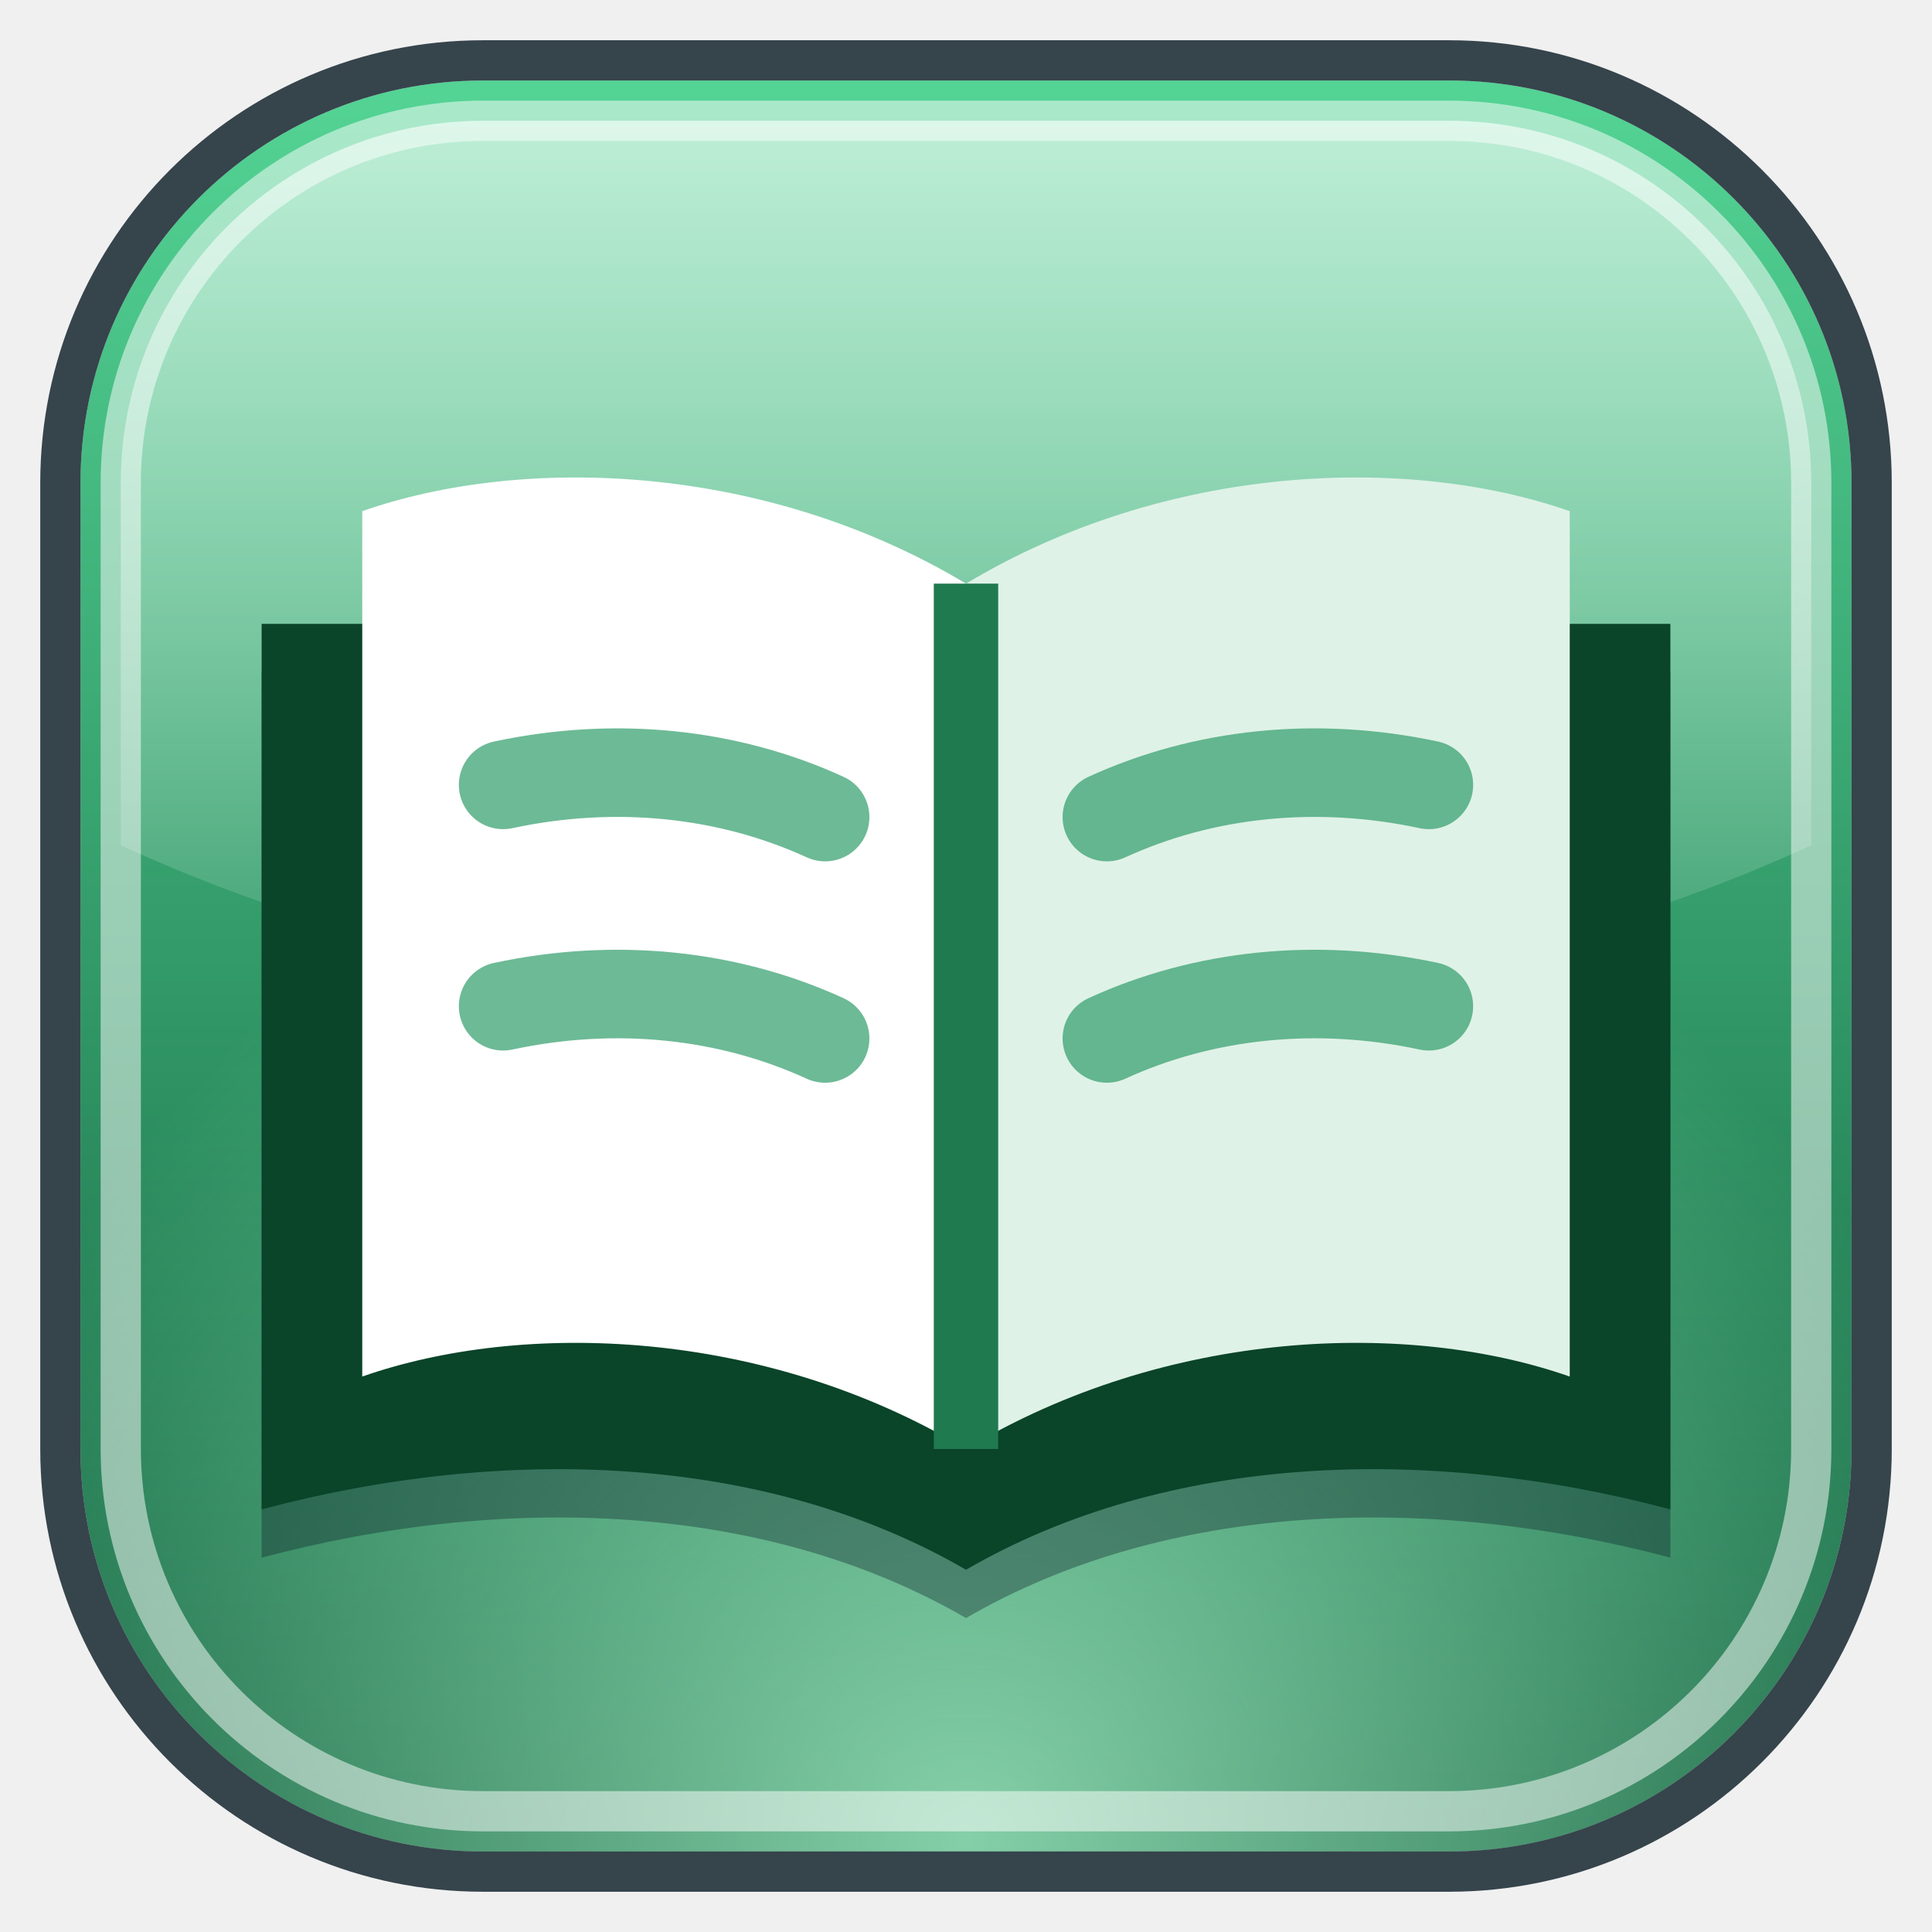
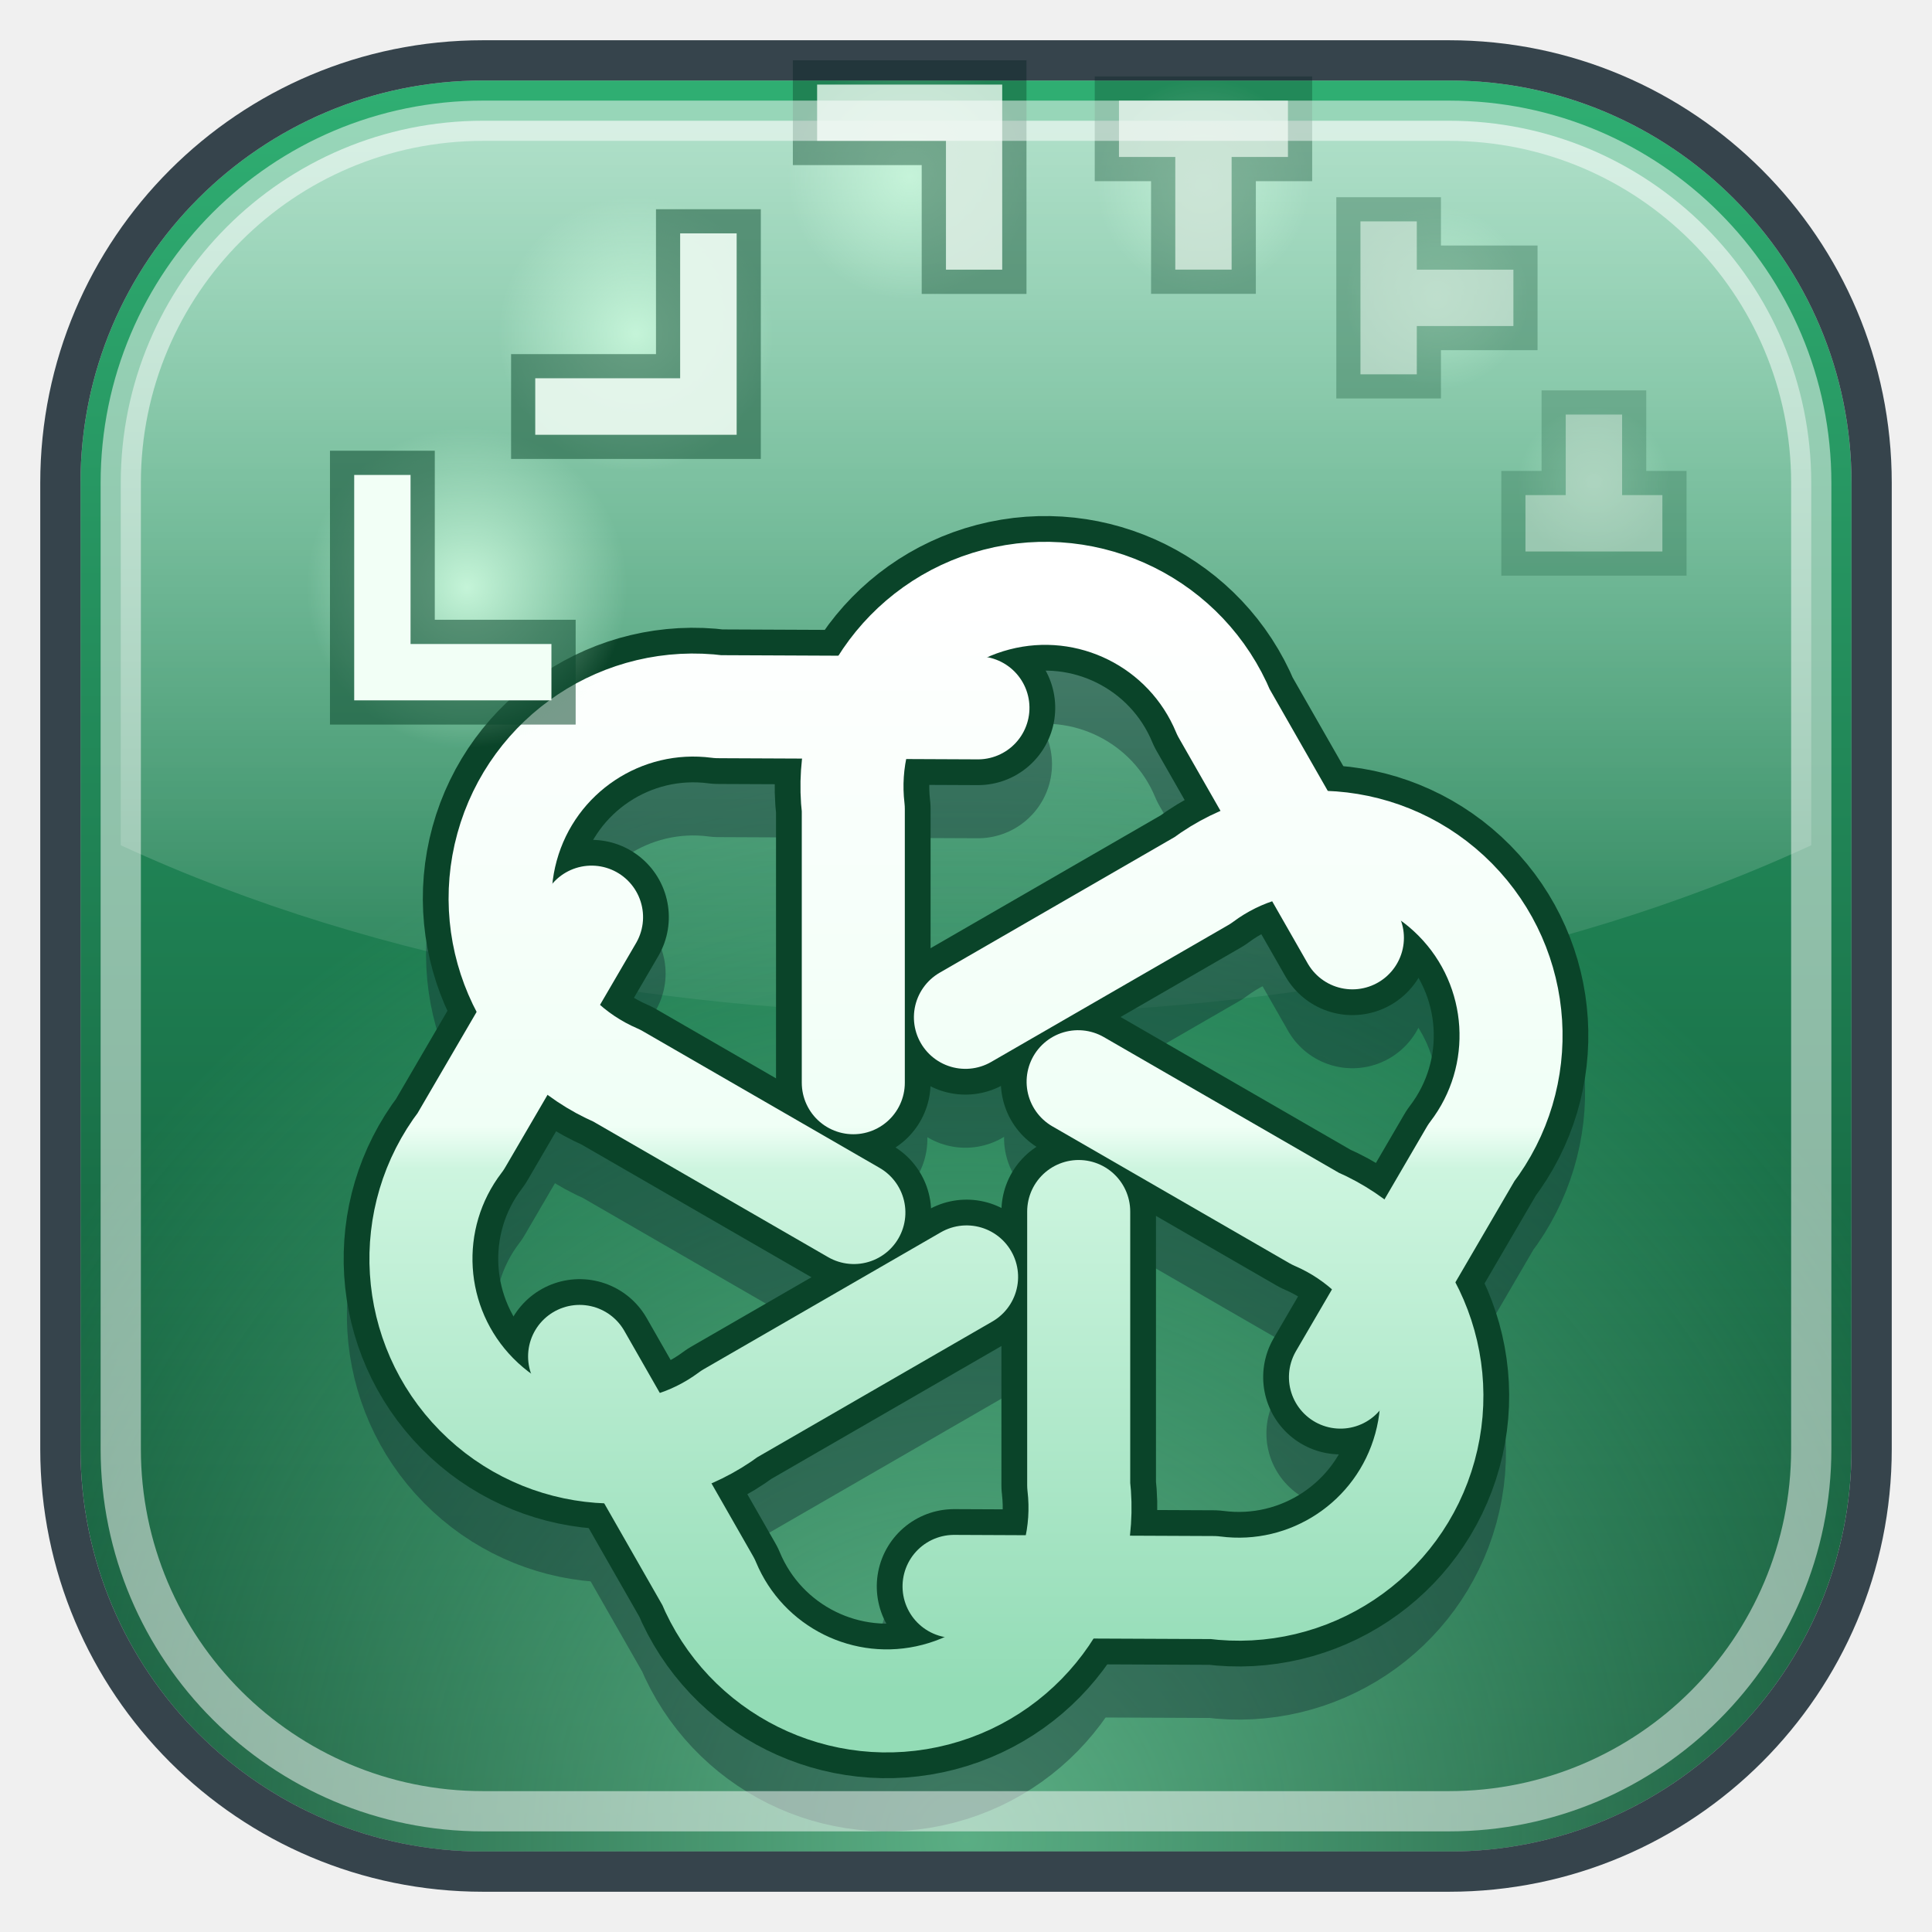
<svg xmlns="http://www.w3.org/2000/svg" width="48" height="48" viewBox="0 0 48 48">
  <defs>
    <linearGradient id="codex-body" x1="0" y1="0" x2="0" y2="1">
-       <stop offset="0" stop-color="#53d394" />
-       <stop offset="1" stop-color="#12603d" />
+       <stop offset="0" stop-color="#2fae72" />
+       <stop offset="1" stop-color="#0c4a2e" />
    </linearGradient>
    <radialGradient id="codex-glow" cx=".5" cy="1" r=".62">
-       <stop offset="0" stop-color="#b6ffd6" stop-opacity=".7" />
-       <stop offset="1" stop-color="#b6ffd6" stop-opacity="0" />
+       <stop offset="0" stop-color="#8ff0bd" stop-opacity=".6" />
+       <stop offset="1" stop-color="#8ff0bd" stop-opacity="0" />
    </radialGradient>
    <linearGradient id="codex-gloss" x1="0" y1="0" x2="0" y2="1">
      <stop offset="0" stop-color="#fff" stop-opacity=".62" />
      <stop offset="1" stop-color="#fff" stop-opacity=".06" />
    </linearGradient>
+     <linearGradient id="codex-metal" gradientUnits="userSpaceOnUse" x1="0" y1="15" x2="0" y2="42">
+       <stop offset="0" stop-color="#ffffff" />
+       <stop offset=".48" stop-color="#f0fff6" />
+       <stop offset=".52" stop-color="#cdf5df" />
+       <stop offset="1" stop-color="#93dcb6" />
+     </linearGradient>
+     <mask id="codex-bl" maskUnits="userSpaceOnUse" x="0" y="0" width="48" height="48">
+       <g transform="translate(24 28.5) scale(.8)" fill="none" stroke="#fff" stroke-width="3.2" stroke-linejoin="round" stroke-linecap="round">
+         <path d="M-3.5 -2V-10.5A6 6 0 0 1 8 -13.5L12 -6.5" transform="rotate(0)" />
+         <path d="M-3.5 -2V-10.5A6 6 0 0 1 8 -13.5L12 -6.5" transform="rotate(60)" />
+         <path d="M-3.5 -2V-10.5A6 6 0 0 1 8 -13.5L12 -6.5" transform="rotate(120)" />
+         <path d="M-3.5 -2V-10.5A6 6 0 0 1 8 -13.5L12 -6.5" transform="rotate(180)" />
+         <path d="M-3.5 -2V-10.5A6 6 0 0 1 8 -13.5L12 -6.5" transform="rotate(240)" />
+         <path d="M-3.5 -2V-10.5A6 6 0 0 1 8 -13.5L12 -6.5" transform="rotate(300)" />
+       </g>
+     </mask>
+     <radialGradient id="codex-halo" cx=".5" cy=".5" r=".5">
+       <stop offset="0" stop-color="#d4ffe4" stop-opacity=".85" />
+       <stop offset="1" stop-color="#d4ffe4" stop-opacity="0" />
+     </radialGradient>
  </defs>
  <rect x="2" y="2" width="44" height="44" rx="10" fill="url(#codex-body)" />
  <rect x="2" y="2" width="44" height="44" rx="10" fill="url(#codex-glow)" />
  <path d="M3 12a9 9 0 0 1 9-9h24a9 9 0 0 1 9 9v9c-6.5 3-14 4.2-21 4.2S9.5 24 3 21z" fill="url(#codex-gloss)" />
-   <g transform="translate(0 1.2)" opacity=".35">
-     <path d="M6.5 15.5V37.5c6-1.6 12.5-1.4 17.5 1.5 5-2.9 11.5-3.1 17.5-1.5V15.5z" fill="#081a24" />
+   <g transform="translate(0 1.4)" opacity=".35">
+     <g transform="translate(24 28.5) scale(.8)" fill="none" stroke="#081a24" stroke-width="4.6" stroke-linejoin="round" stroke-linecap="round">
+       <path d="M-3.5 -2V-10.5A6 6 0 0 1 8 -13.5L12 -6.5" transform="rotate(0)" />
+       <path d="M-3.5 -2V-10.5A6 6 0 0 1 8 -13.5L12 -6.5" transform="rotate(60)" />
+       <path d="M-3.5 -2V-10.5A6 6 0 0 1 8 -13.5L12 -6.5" transform="rotate(120)" />
+       <path d="M-3.5 -2V-10.5A6 6 0 0 1 8 -13.5L12 -6.5" transform="rotate(180)" />
+       <path d="M-3.5 -2V-10.5A6 6 0 0 1 8 -13.5L12 -6.5" transform="rotate(240)" />
+       <path d="M-3.5 -2V-10.5A6 6 0 0 1 8 -13.5L12 -6.5" transform="rotate(300)" />
+     </g>
  </g>
-   <path d="M6.5 15.5V37.5c6-1.6 12.5-1.4 17.5 1.5 5-2.9 11.5-3.1 17.5-1.5V15.5z" fill="#0a4429" />
-   <path d="M24 14.5c-5-3-11-3.2-15-1.8V34.2c4-1.4 10-1.2 15 1.8z" fill="#fff" />
-   <path d="M24 14.5c5-3 11-3.2 15-1.8V34.2c-4-1.4-10-1.2-15 1.8z" fill="#dff2e7" />
-   <path d="M12.5 19.5c2.8-.6 5.6-.3 8 .8M12.5 25c2.8-.6 5.6-.3 8 .8M27.5 20.3c2.4-1.1 5.2-1.4 8-.8M27.5 25.8c2.4-1.1 5.2-1.4 8-.8" fill="none" stroke="#2f9d6a" stroke-opacity=".7" stroke-width="2.2" stroke-linecap="round" />
-   <path d="M24 14.5V36" stroke="#1f7a50" stroke-width="1.6" />
+   <g transform="translate(24 28.5) scale(.8)" fill="none" stroke="#0a4429" stroke-width="4.8" stroke-linejoin="round" stroke-linecap="round">
+     <path d="M-3.5 -2V-10.5A6 6 0 0 1 8 -13.5L12 -6.5" transform="rotate(0)" />
+     <path d="M-3.5 -2V-10.5A6 6 0 0 1 8 -13.5L12 -6.5" transform="rotate(60)" />
+     <path d="M-3.5 -2V-10.5A6 6 0 0 1 8 -13.5L12 -6.5" transform="rotate(120)" />
+     <path d="M-3.5 -2V-10.5A6 6 0 0 1 8 -13.5L12 -6.5" transform="rotate(180)" />
+     <path d="M-3.5 -2V-10.5A6 6 0 0 1 8 -13.5L12 -6.5" transform="rotate(240)" />
+     <path d="M-3.5 -2V-10.5A6 6 0 0 1 8 -13.5L12 -6.5" transform="rotate(300)" />
+   </g>
+   <rect x="6" y="10" width="36" height="36" fill="url(#codex-metal)" mask="url(#codex-bl)" />
+   <circle cx="11.6" cy="14.6" r="3.99" fill="url(#codex-halo)" fill-opacity="1" />
+   <path d="M0 0v3h2.5" transform="translate(9.5 12.5) scale(1.400)" fill="none" stroke="#0c4a2e" stroke-opacity="0.55" stroke-width="1.86" stroke-linecap="square" />
+   <path d="M0 0v3h2.5" transform="translate(9.5 12.5) scale(1.400)" fill="none" stroke="#f2fff6" stroke-opacity="1" stroke-width="1.00" stroke-linecap="square" />
+   <circle cx="15.8" cy="8.3" r="3.42" fill="url(#codex-halo)" fill-opacity="0.9" />
+   <path d="M3 0v3h-3" transform="translate(14 6.5) scale(1.200)" fill="none" stroke="#0c4a2e" stroke-opacity="0.495" stroke-width="2.17" stroke-linecap="square" />
+   <path d="M3 0v3h-3" transform="translate(14 6.5) scale(1.200)" fill="none" stroke="#f2fff6" stroke-opacity="0.9" stroke-width="1.17" stroke-linecap="square" />
+   <circle cx="22.6" cy="4.4" r="3.04" fill="url(#codex-halo)" fill-opacity="0.78" />
+   <path d="M0 0h3v3" transform="translate(21 2.8) scale(1.067)" fill="none" stroke="#0c4a2e" stroke-opacity="0.429" stroke-width="2.44" stroke-linecap="square" />
+   <path d="M0 0h3v3" transform="translate(21 2.8) scale(1.067)" fill="none" stroke="#f2fff6" stroke-opacity="0.78" stroke-width="1.31" stroke-linecap="square" />
+   <circle cx="29.9" cy="4.6" r="2.66" fill="url(#codex-halo)" fill-opacity="0.66" />
+   <path d="M0 0h3M1.5 0v3" transform="translate(28.5 3.2) scale(0.933)" fill="none" stroke="#0c4a2e" stroke-opacity="0.363" stroke-width="2.79" stroke-linecap="square" />
+   <path d="M0 0h3M1.5 0v3" transform="translate(28.5 3.2) scale(0.933)" fill="none" stroke="#f2fff6" stroke-opacity="0.66" stroke-width="1.50" stroke-linecap="square" />
+   <circle cx="35.7" cy="7.4" r="2.28" fill="url(#codex-halo)" fill-opacity="0.54" />
+   <path d="M0 1.5h3M0 0v3" transform="translate(34.5 6.2) scale(0.800)" fill="none" stroke="#0c4a2e" stroke-opacity="0.297" stroke-width="3.25" stroke-linecap="square" />
+   <path d="M0 1.5h3M0 0v3" transform="translate(34.5 6.2) scale(0.800)" fill="none" stroke="#f2fff6" stroke-opacity="0.54" stroke-width="1.75" stroke-linecap="square" />
+   <circle cx="39.6" cy="12.0" r="1.90" fill="url(#codex-halo)" fill-opacity="0.42" />
+   <path d="M0 3h3M1.5 0v3" transform="translate(38.6 11) scale(0.667)" fill="none" stroke="#0c4a2e" stroke-opacity="0.231" stroke-width="3.90" stroke-linecap="square" />
+   <path d="M0 3h3M1.5 0v3" transform="translate(38.6 11) scale(0.667)" fill="none" stroke="#f2fff6" stroke-opacity="0.42" stroke-width="2.10" stroke-linecap="square" />
  <rect x="3" y="3" width="42" height="42" rx="9" fill="none" stroke="#fff" stroke-opacity=".5" />
  <rect x="1.5" y="1.5" width="45" height="45" rx="10.5" fill="none" stroke="#081a24" stroke-opacity=".8" />
</svg>
